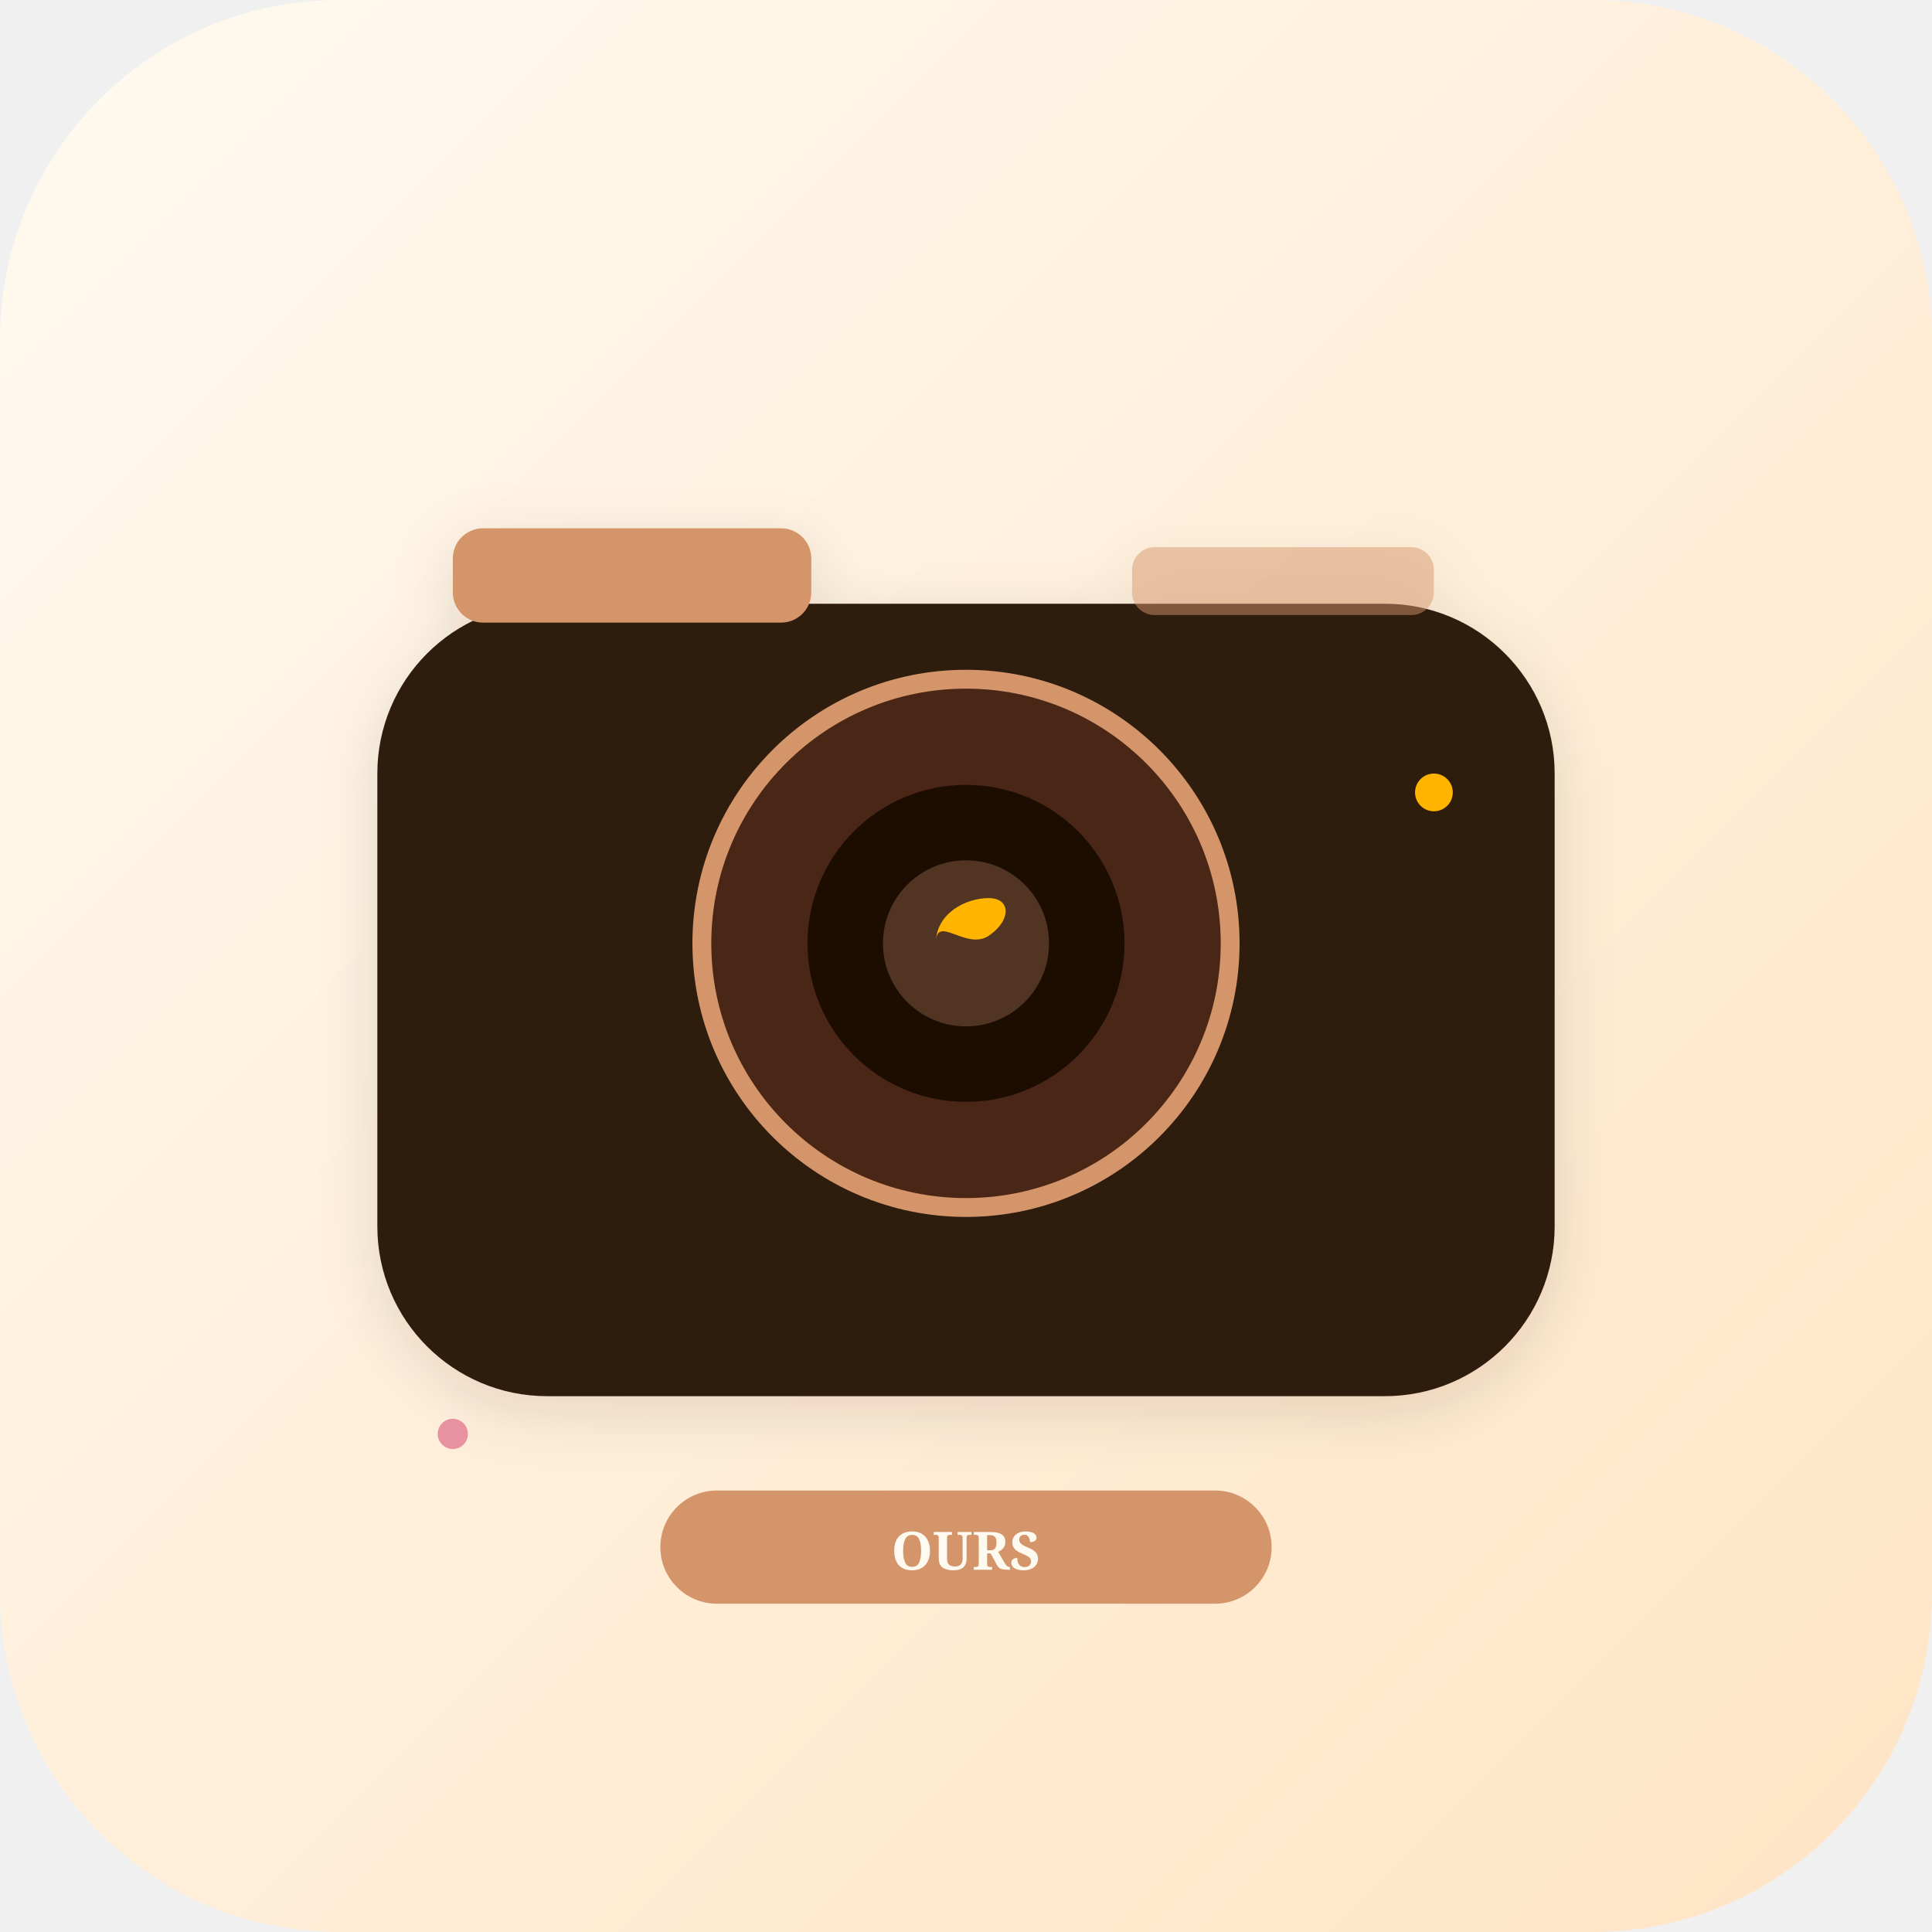
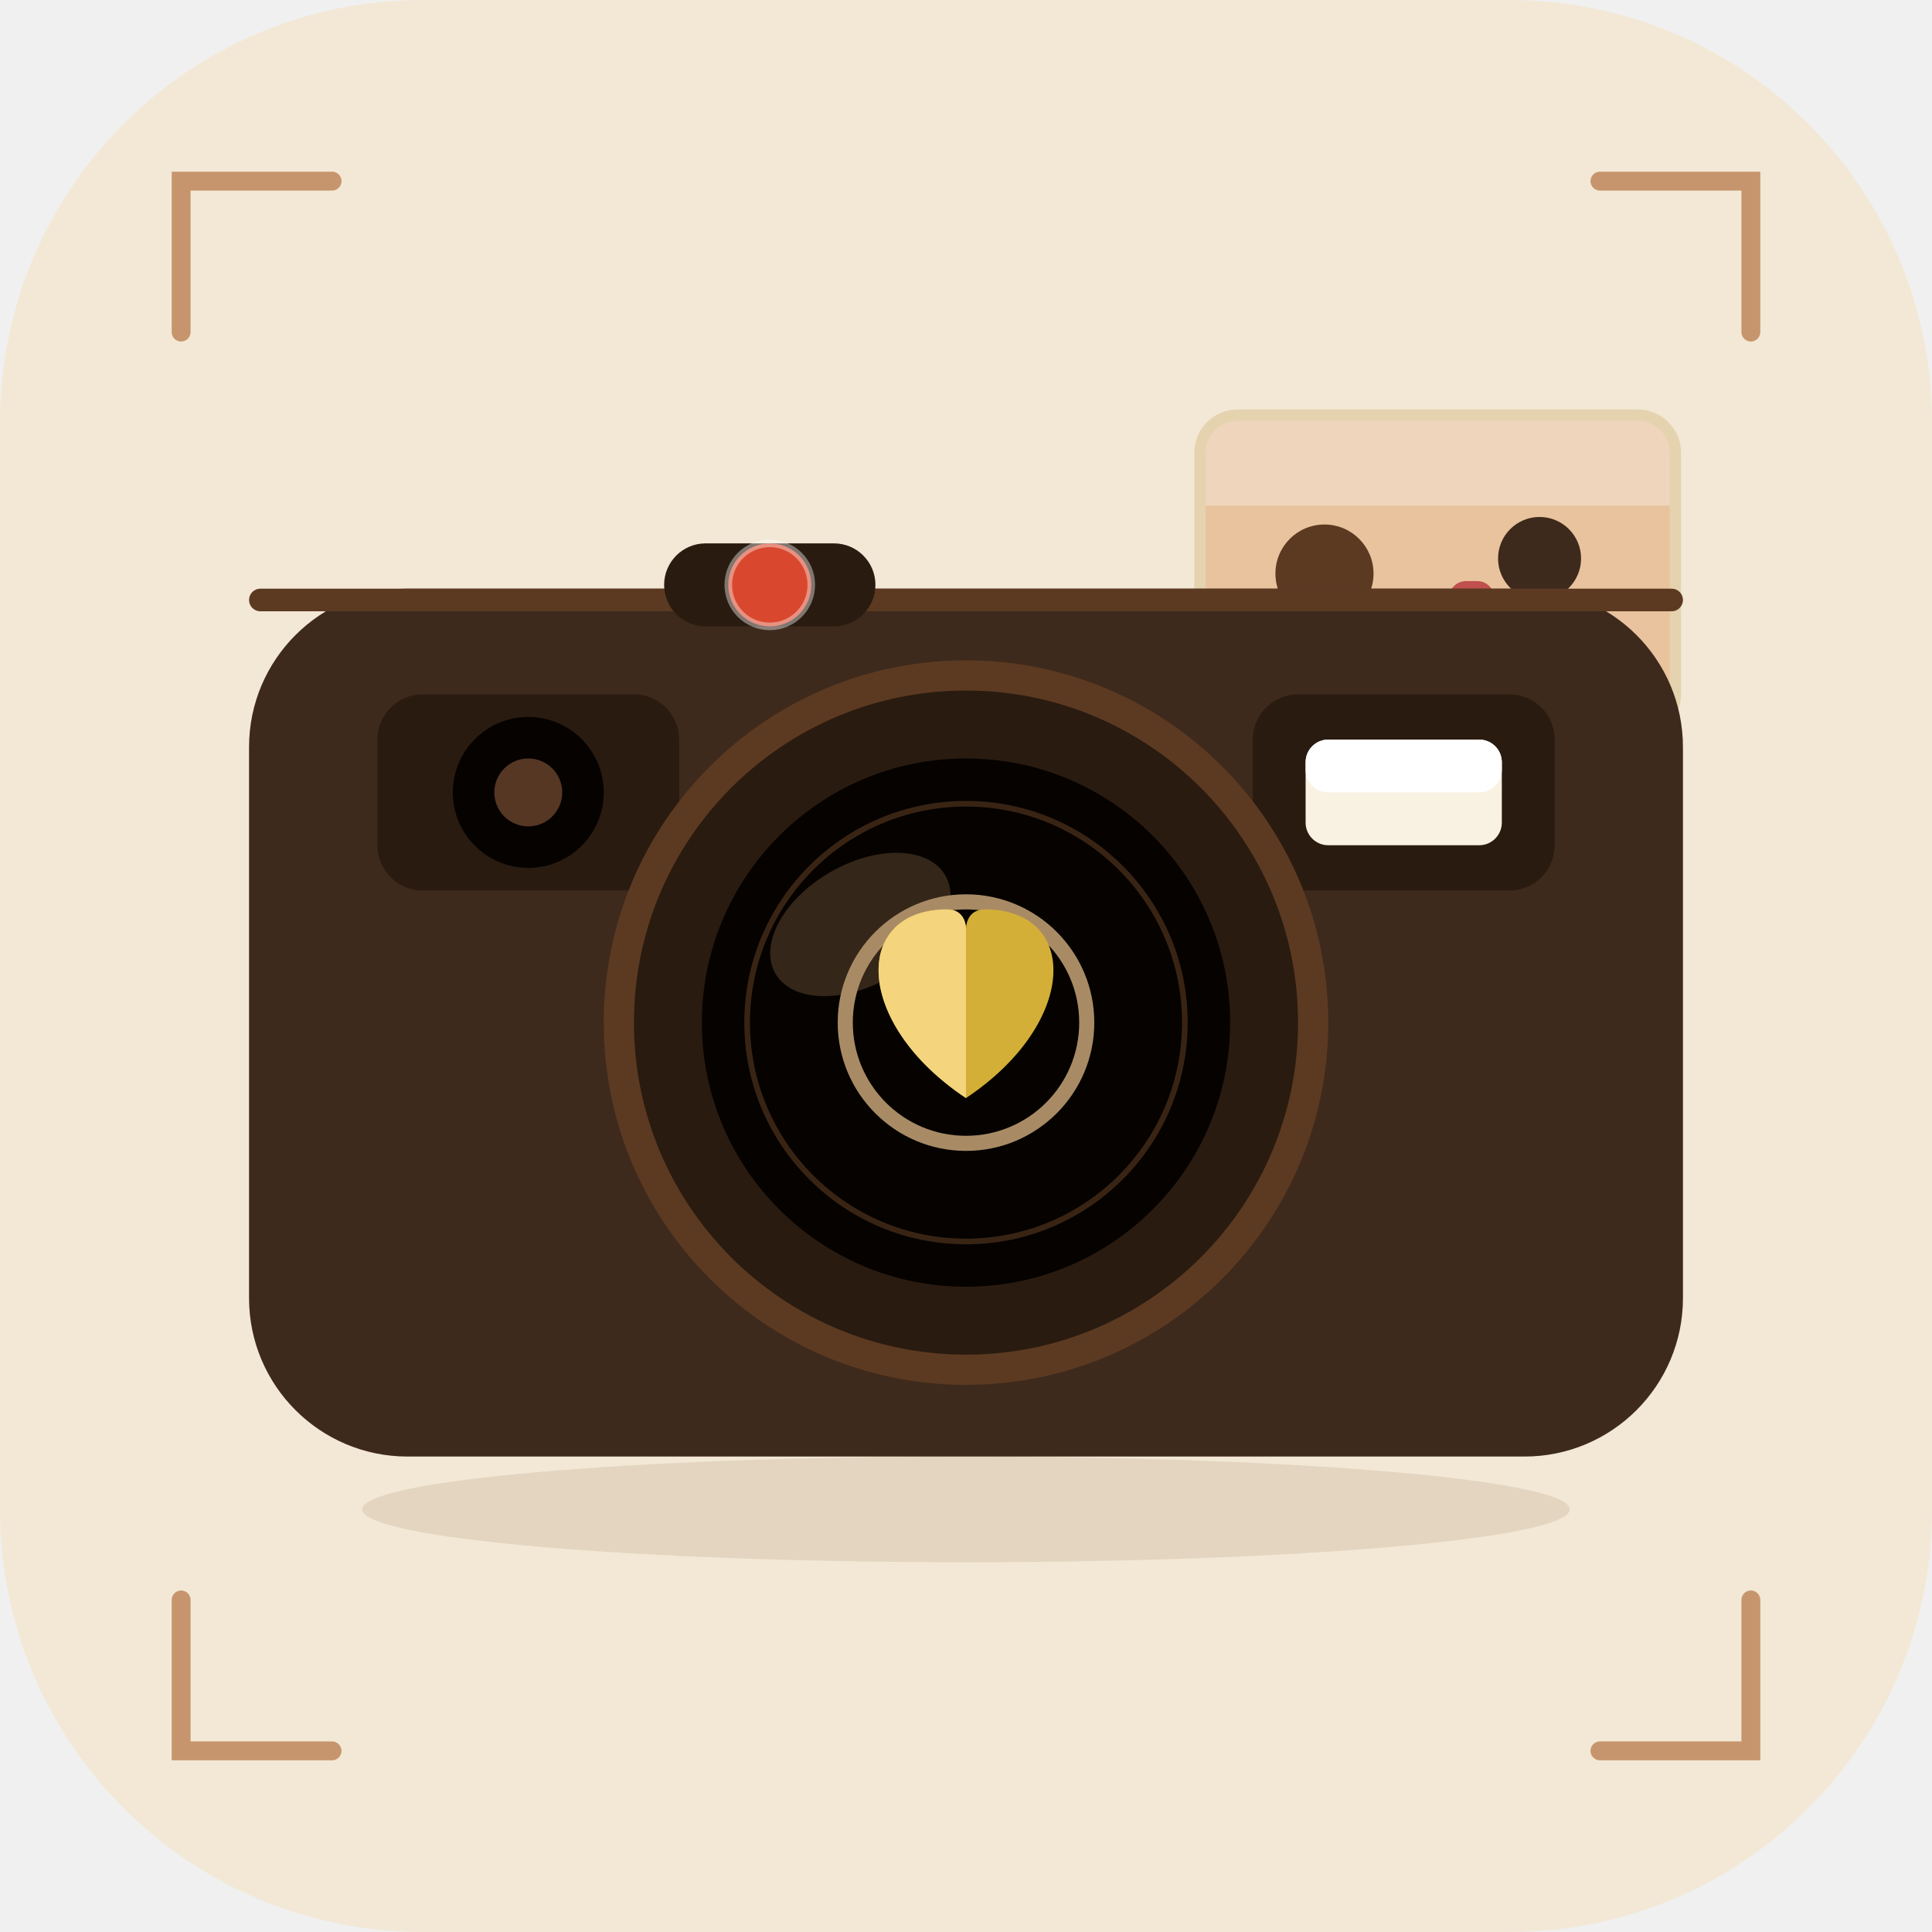
- <svg xmlns="http://www.w3.org/2000/svg" viewBox="0 0 512 512">
+ <svg xmlns="http://www.w3.org/2000/svg" viewBox="0 0 512 512" width="512" height="512">
  <defs>
-     <linearGradient id="bg" x1="0" y1="0" x2="1" y2="1">
-       <stop offset="0%" stop-color="#FFFAF0" />
-       <stop offset="100%" stop-color="#FFE4C4" />
-     </linearGradient>
-     <filter id="shadow">
-       <feDropShadow dx="0" dy="4" stdDeviation="8" flood-color="#2D1B11" flood-opacity="0.12" />
-     </filter>
+     <clipPath id="clip-bg">
+       <rect width="512" height="512" rx="112" />
+     </clipPath>
+     <clipPath id="clip-photo">
+       <rect x="318" y="110" width="126" height="84" rx="10" />
+     </clipPath>
  </defs>
-   <rect width="512" height="512" rx="90" fill="url(#bg)" />
-   <g filter="url(#shadow)">
-     <rect x="100" y="160" width="312" height="210" rx="45" fill="#2D1B11" />
-     <rect x="120" y="140" width="95" height="25" rx="8" fill="#D4956A" />
-     <rect x="300" y="145" width="80" height="18" rx="6" fill="#D4956A" opacity="0.5" />
-     <circle cx="256" cy="250" r="70" fill="#4A2515" stroke="#D4956A" stroke-width="5" />
-     <circle cx="256" cy="250" r="42" fill="#1A0D06" />
-     <circle cx="256" cy="250" r="22" fill="#D4956A" opacity="0.3" />
-     <path d="M248 250 C248 242 256 238 262 238 C268 238 268 244 262 248 C256 252 248 242 248 250Z" fill="#FFB400" />
+   <rect width="512" height="512" rx="112" fill="#F2E8D5" />
+   <g fill="none" stroke="#C7956D" stroke-width="5" stroke-linecap="round">
+     <path d="M 48 88 L 48 48 L 88 48" />
+     <path d="M 424 48 L 464 48 L 464 88" />
+     <path d="M 48 424 L 48 464 L 88 464" />
+     <path d="M 424 464 L 464 464 L 464 424" />
  </g>
-   <circle cx="380" cy="210" r="5" fill="#FFB400" />
-   <circle cx="120" cy="380" r="4" fill="#E891A0" />
-   <rect x="175" y="395" width="162" height="30" rx="15" fill="#D4956A" />
-   <text x="256" y="416" text-anchor="middle" font-family="Georgia,serif" font-size="14" font-weight="bold" fill="#FFFAF0">OURS</text>
+   <ellipse cx="256" cy="400" rx="160" ry="14" fill="#8C6A45" opacity="0.15" />
+   <g>
+     <rect x="318" y="110" width="126" height="84" rx="10" fill="#FFFFFF" />
+     <g clip-path="url(#clip-photo)">
+       <rect x="318" y="110" width="126" height="84" fill="#E8C39E" />
+       <circle cx="351" cy="152" r="13" fill="#5C3A21" />
+       <path d="M 351 165 C 334 165 322 185 322 205 L 380 205 C 380 185 368 165 351 165 Z" fill="#5C3A21" />
+       <circle cx="408" cy="148" r="11" fill="#3E2A1C" />
+       <path d="M 408 159 C 394 159 384 176 384 195 L 432 195 C 432 176 422 159 408 159 Z" fill="#3E2A1C" />
+       <rect x="384" y="154" width="12" height="9" rx="4.5" fill="#C0504D" />
+       <rect x="318" y="110" width="126" height="24" fill="#FFFFFF" opacity="0.3" />
+     </g>
+     <rect x="318" y="110" width="126" height="84" rx="10" fill="none" stroke="#E5D3B0" stroke-width="3" />
+   </g>
+   <rect x="66" y="156" width="380" height="230" rx="42" fill="#3E2A1C" />
+   <rect x="66" y="156" width="380" height="6" rx="3" fill="#5C3A21" />
+   <rect x="100" y="184" width="80" height="52" rx="12" fill="#2A1B10" />
+   <circle cx="140" cy="210" r="20" fill="#050200" />
+   <circle cx="140" cy="210" r="9" fill="#8B5A3C" opacity="0.6" />
+   <rect x="332" y="184" width="80" height="52" rx="12" fill="#2A1B10" />
+   <rect x="346" y="196" width="52" height="28" rx="6" fill="#F9F2E2" />
+   <rect x="346" y="196" width="52" height="14" rx="6" fill="#FFFFFF" />
+   <rect x="176" y="144" width="56" height="22" rx="11" fill="#2A1B10" />
+   <circle cx="204" cy="155" r="11" fill="#D9482E" />
+   <circle cx="204" cy="155" r="11" fill="none" stroke="#FFFFFF" stroke-width="2" opacity="0.4" />
+   <rect x="206" y="324" width="100" height="32" rx="8" fill="#C7956D" />
+   <text x="256" y="346" font-family="'Helvetica Neue', Helvetica, Arial, sans-serif" font-size="14" font-weight="700" fill="#3E2A1C" text-anchor="middle" letter-spacing="2">OUR BOOTH</text>
+   <circle cx="256" cy="271" r="96" fill="#5C3A21" />
+   <circle cx="256" cy="271" r="88" fill="#2A1B10" />
+   <circle cx="256" cy="271" r="70" fill="#050200" />
+   <ellipse cx="228" cy="245" rx="26" ry="16" fill="#8C6A45" opacity="0.35" transform="rotate(-30 228 245)" />
+   <circle cx="256" cy="271" r="58" fill="none" stroke="#5C3A21" stroke-width="1.5" opacity="0.6" />
+   <circle cx="256" cy="271" r="32" fill="none" stroke="#A88B65" stroke-width="4" />
+   <path d="M 256 291 C 226 271 226 241 251 241 C 256 241 256 246 256 246 C 256 246 256 241 261 241 C 286 241 286 271 256 291 Z" fill="#D4AF37" />
+   <path d="M 256 291 C 226 271 226 241 251 241 C 256 241 256 246 256 246 Z" fill="#F4D47C" />
</svg>
